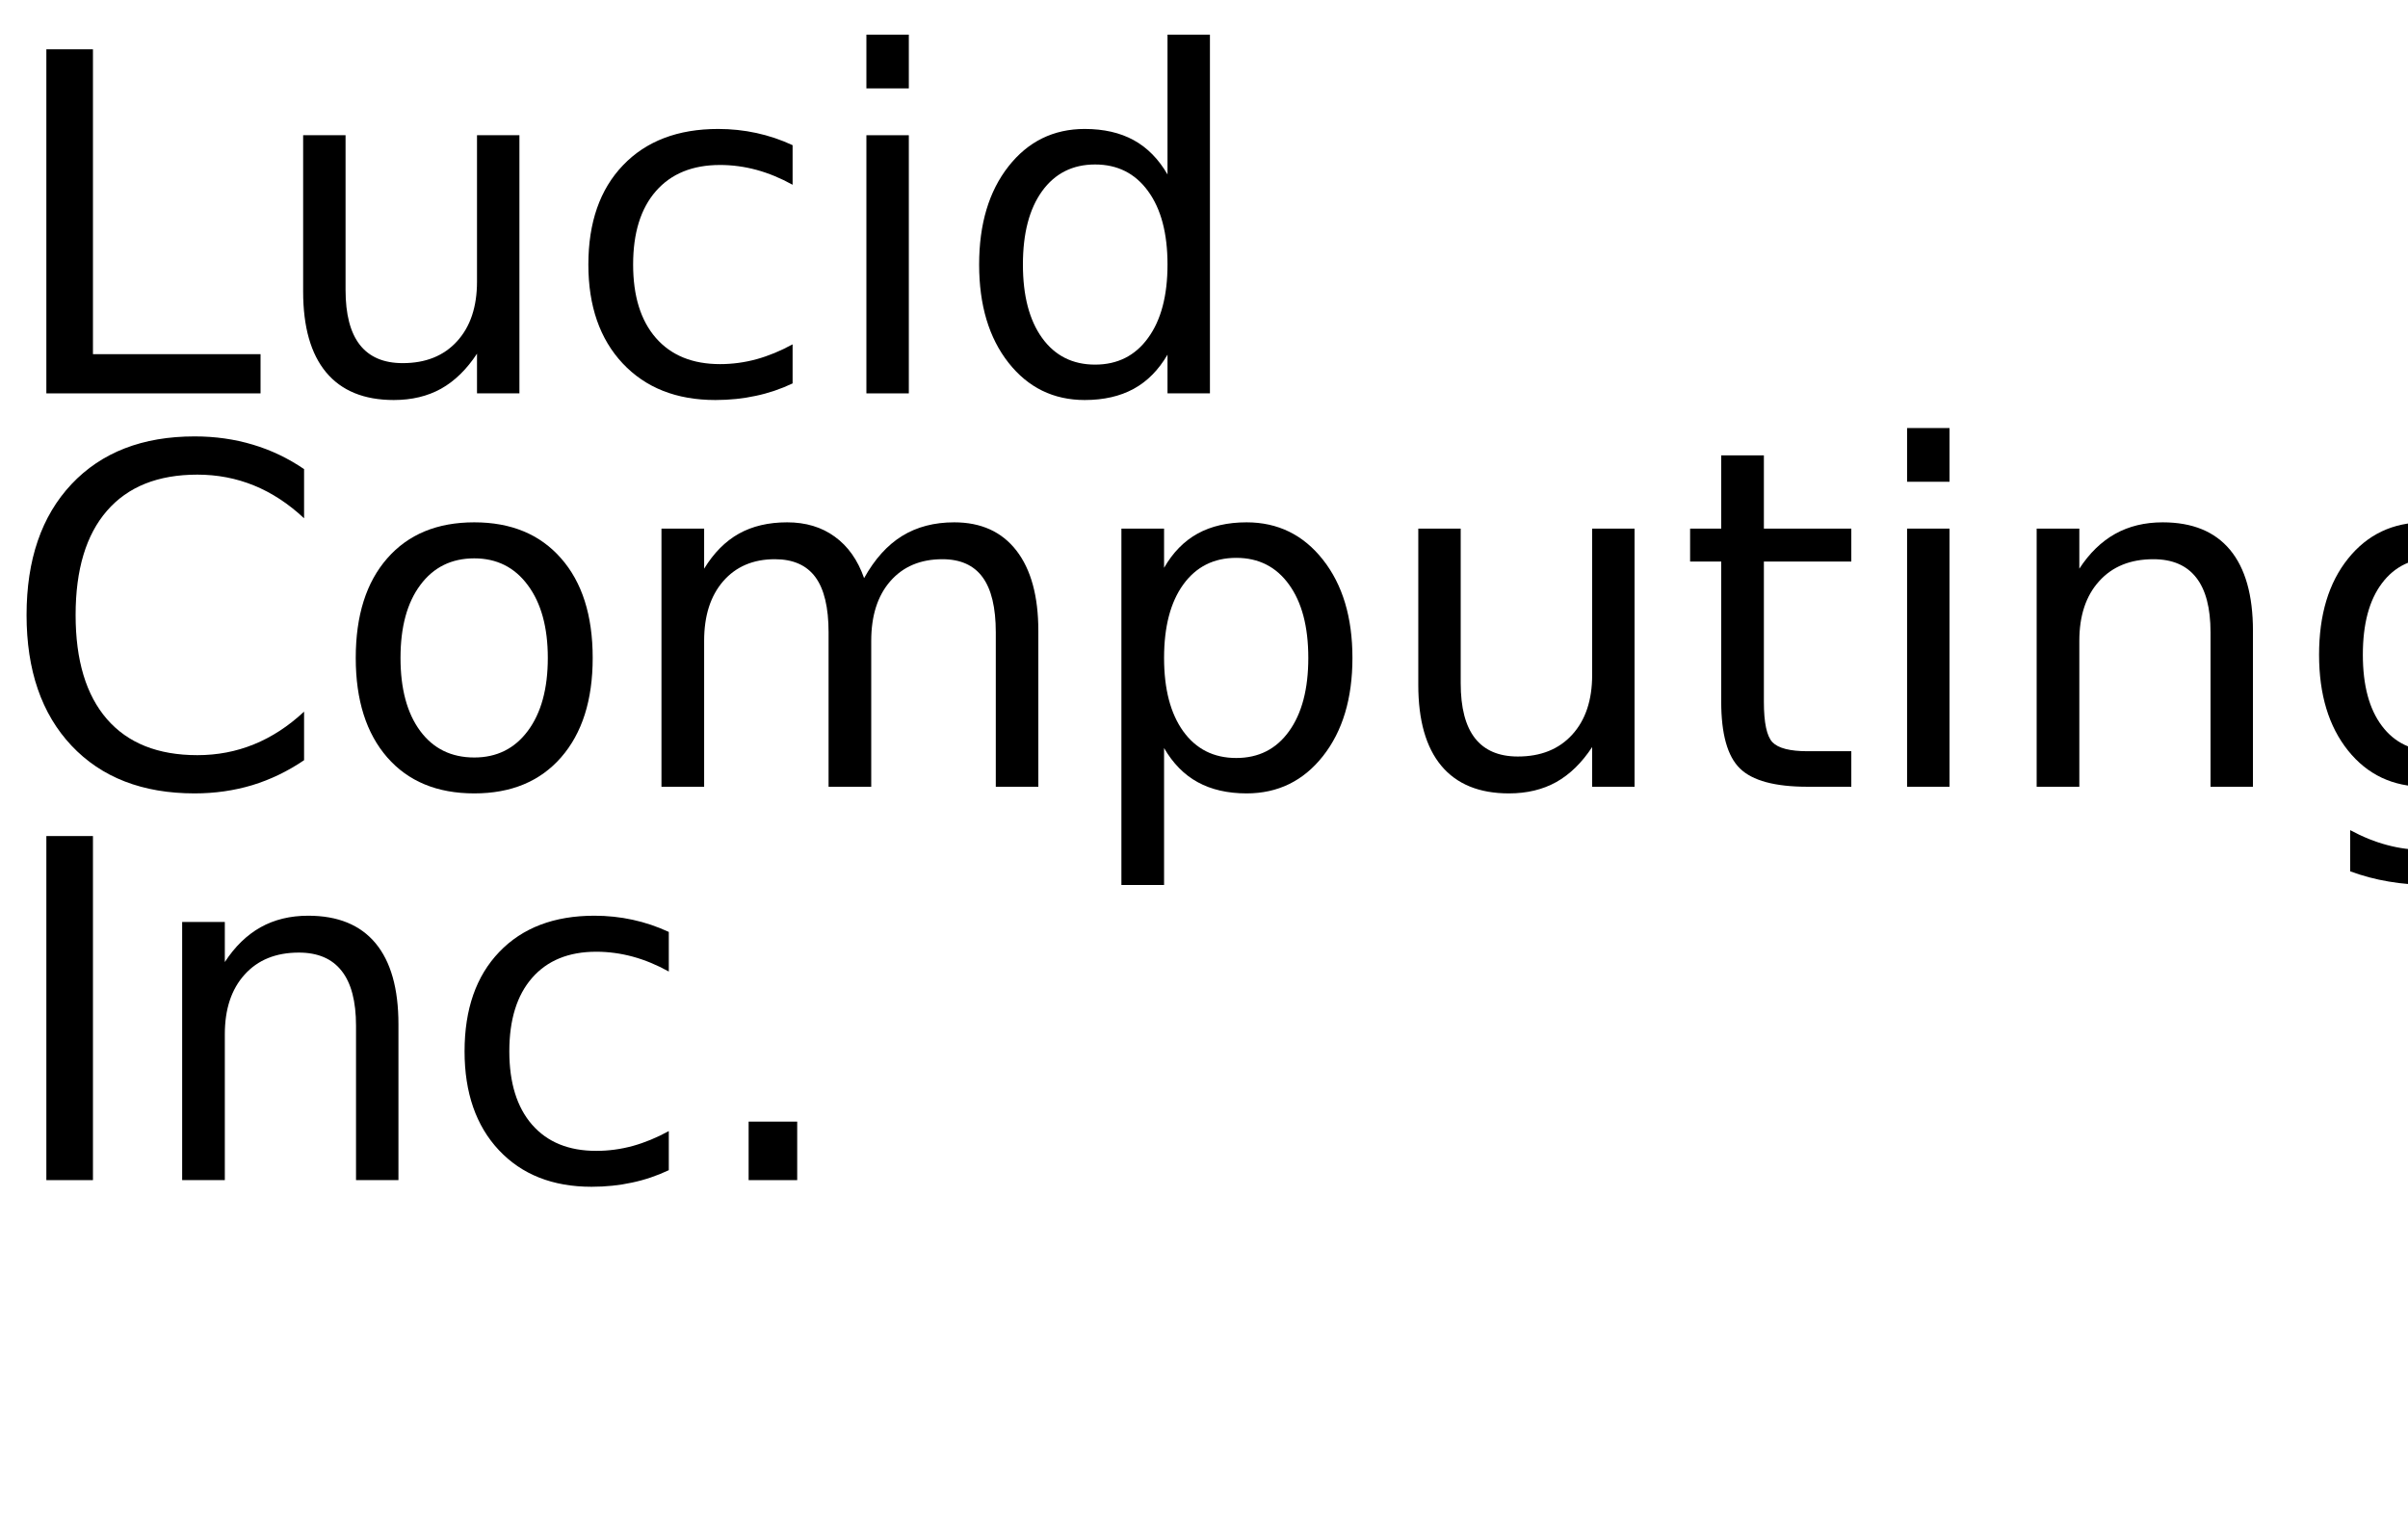
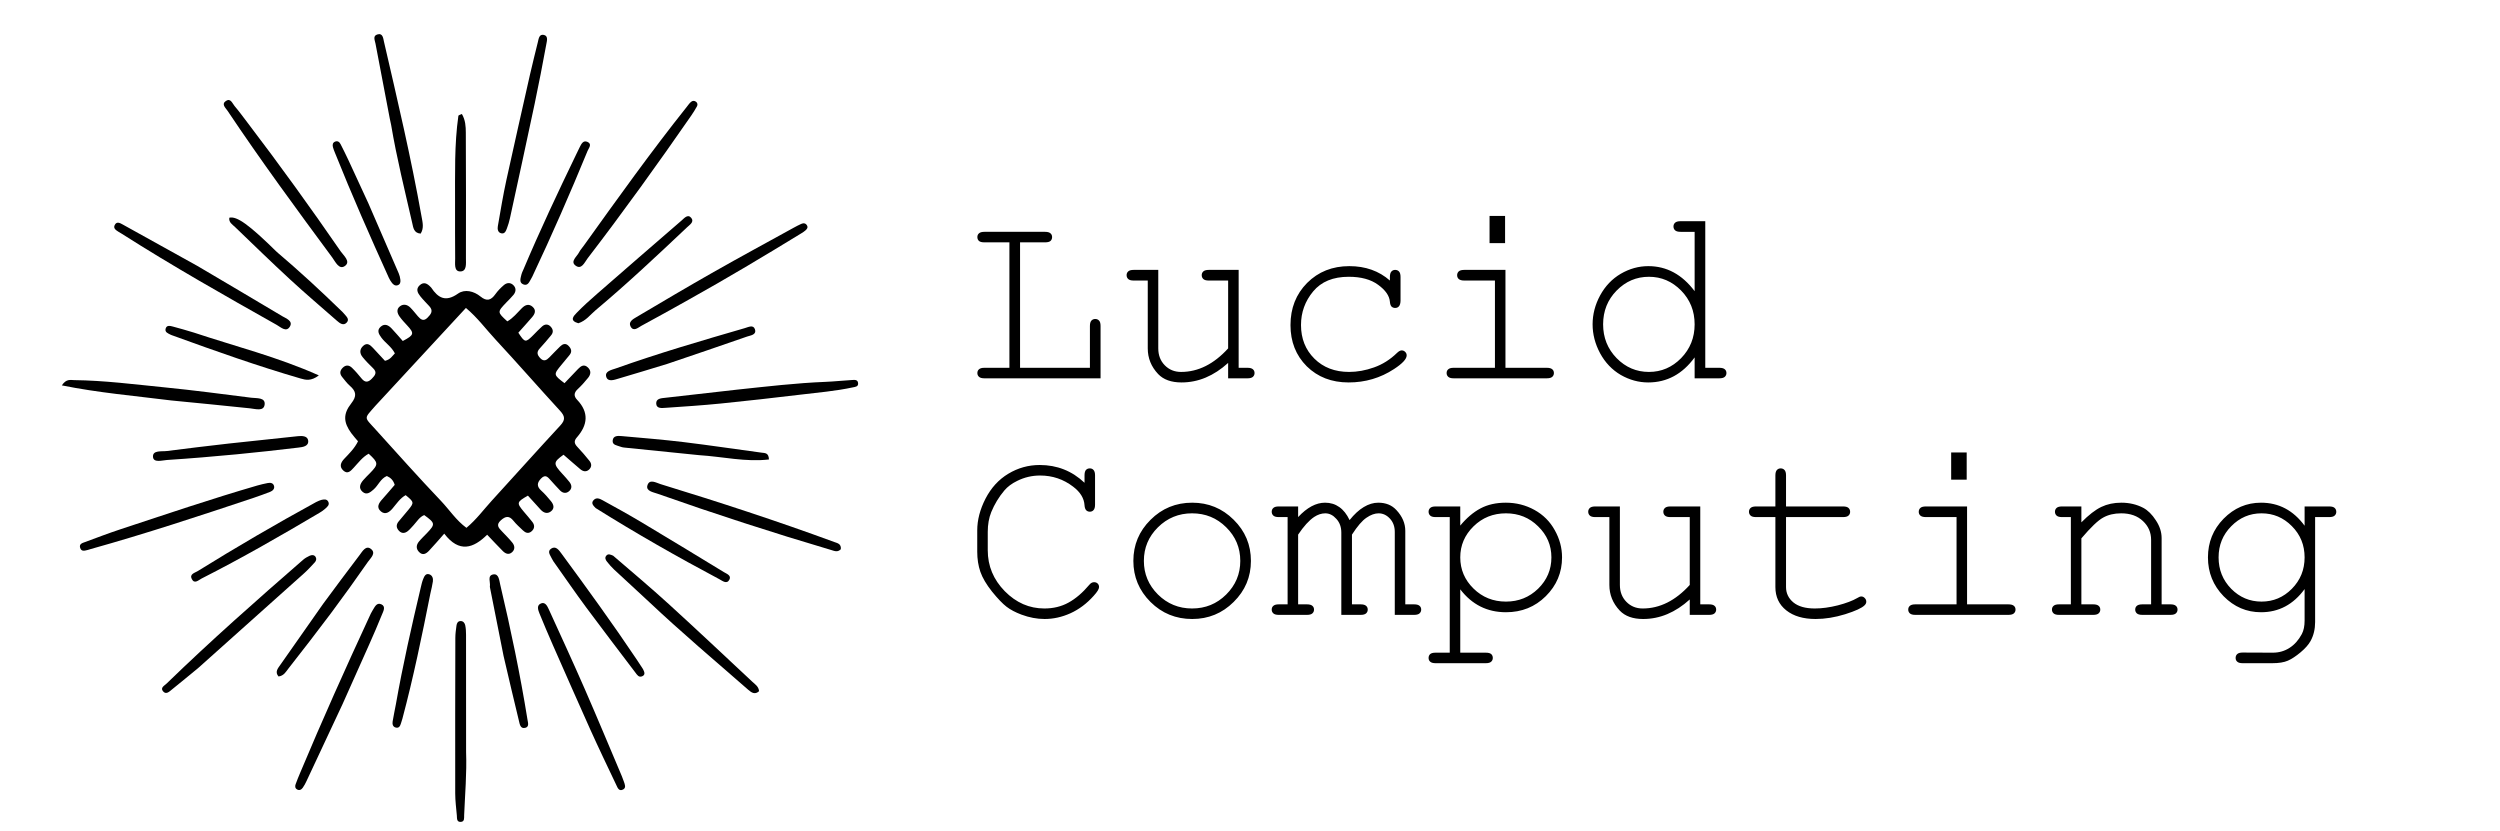
- <svg xmlns="http://www.w3.org/2000/svg" xmlns:xlink="http://www.w3.org/1999/xlink" width="306" height="195" viewBox="0 0 306 195">
-   <defs>
-     <g>
-       <g id="glyph-0-0">
-         <path d="M 5.891 -43.734 L 11.812 -43.734 L 11.812 -4.984 L 33.109 -4.984 L 33.109 0 L 5.891 0 Z M 5.891 -43.734 " />
-       </g>
-       <g id="glyph-0-1">
-         <path d="M 5.094 -12.953 L 5.094 -32.812 L 10.484 -32.812 L 10.484 -13.156 C 10.484 -10.051 11.086 -7.723 12.297 -6.172 C 13.516 -4.617 15.332 -3.844 17.75 -3.844 C 20.664 -3.844 22.969 -4.77 24.656 -6.625 C 26.344 -8.477 27.188 -11.004 27.188 -14.203 L 27.188 -32.812 L 32.578 -32.812 L 32.578 0 L 27.188 0 L 27.188 -5.047 C 25.875 -3.047 24.352 -1.562 22.625 -0.594 C 20.906 0.363 18.898 0.844 16.609 0.844 C 12.836 0.844 9.973 -0.328 8.016 -2.672 C 6.066 -5.016 5.094 -8.441 5.094 -12.953 Z M 18.656 -33.609 Z M 18.656 -33.609 " />
-       </g>
-       <g id="glyph-0-2">
-         <path d="M 29.266 -31.547 L 29.266 -26.516 C 27.742 -27.359 26.219 -27.988 24.688 -28.406 C 23.156 -28.82 21.609 -29.031 20.047 -29.031 C 16.547 -29.031 13.828 -27.922 11.891 -25.703 C 9.961 -23.492 9 -20.383 9 -16.375 C 9 -12.375 9.961 -9.266 11.891 -7.047 C 13.828 -4.828 16.547 -3.719 20.047 -3.719 C 21.609 -3.719 23.156 -3.926 24.688 -4.344 C 26.219 -4.77 27.742 -5.398 29.266 -6.234 L 29.266 -1.266 C 27.766 -0.555 26.207 -0.027 24.594 0.312 C 22.977 0.664 21.266 0.844 19.453 0.844 C 14.516 0.844 10.586 -0.707 7.672 -3.812 C 4.766 -6.914 3.312 -11.102 3.312 -16.375 C 3.312 -21.727 4.781 -25.938 7.719 -29 C 10.656 -32.07 14.688 -33.609 19.812 -33.609 C 21.469 -33.609 23.086 -33.438 24.672 -33.094 C 26.254 -32.75 27.785 -32.234 29.266 -31.547 Z M 29.266 -31.547 " />
-       </g>
-       <g id="glyph-0-3">
-         <path d="M 5.656 -32.812 L 11.047 -32.812 L 11.047 0 L 5.656 0 Z M 5.656 -45.594 L 11.047 -45.594 L 11.047 -38.766 L 5.656 -38.766 Z M 5.656 -45.594 " />
-       </g>
-       <g id="glyph-0-4">
-         <path d="M 27.25 -27.828 L 27.25 -45.594 L 32.641 -45.594 L 32.641 0 L 27.25 0 L 27.25 -4.922 C 26.113 -2.973 24.68 -1.523 22.953 -0.578 C 21.223 0.367 19.148 0.844 16.734 0.844 C 12.766 0.844 9.535 -0.734 7.047 -3.891 C 4.555 -7.055 3.312 -11.219 3.312 -16.375 C 3.312 -21.531 4.555 -25.691 7.047 -28.859 C 9.535 -32.023 12.766 -33.609 16.734 -33.609 C 19.148 -33.609 21.223 -33.133 22.953 -32.188 C 24.68 -31.238 26.113 -29.785 27.25 -27.828 Z M 8.875 -16.375 C 8.875 -12.414 9.688 -9.305 11.312 -7.047 C 12.945 -4.785 15.191 -3.656 18.047 -3.656 C 20.898 -3.656 23.145 -4.785 24.781 -7.047 C 26.426 -9.305 27.25 -12.414 27.25 -16.375 C 27.25 -20.344 26.426 -23.453 24.781 -25.703 C 23.145 -27.961 20.898 -29.094 18.047 -29.094 C 15.191 -29.094 12.945 -27.961 11.312 -25.703 C 9.688 -23.453 8.875 -20.344 8.875 -16.375 Z M 8.875 -16.375 " />
-       </g>
-       <g id="glyph-0-5">
-         <path d="M 38.641 -40.375 L 38.641 -34.125 C 36.648 -35.988 34.523 -37.379 32.266 -38.297 C 30.016 -39.211 27.617 -39.672 25.078 -39.672 C 20.078 -39.672 16.25 -38.141 13.594 -35.078 C 10.938 -32.023 9.609 -27.609 9.609 -21.828 C 9.609 -16.066 10.938 -11.656 13.594 -8.594 C 16.25 -5.539 20.078 -4.016 25.078 -4.016 C 27.617 -4.016 30.016 -4.473 32.266 -5.391 C 34.523 -6.305 36.648 -7.691 38.641 -9.547 L 38.641 -3.375 C 36.566 -1.969 34.375 -0.91 32.062 -0.203 C 29.75 0.492 27.305 0.844 24.734 0.844 C 18.109 0.844 12.891 -1.18 9.078 -5.234 C 5.273 -9.285 3.375 -14.816 3.375 -21.828 C 3.375 -28.859 5.273 -34.398 9.078 -38.453 C 12.891 -42.504 18.109 -44.531 24.734 -44.531 C 27.348 -44.531 29.812 -44.18 32.125 -43.484 C 34.438 -42.797 36.609 -41.758 38.641 -40.375 Z M 38.641 -40.375 " />
-       </g>
-       <g id="glyph-0-6">
-         <path d="M 18.375 -29.031 C 15.477 -29.031 13.191 -27.898 11.516 -25.641 C 9.836 -23.391 9 -20.301 9 -16.375 C 9 -12.445 9.832 -9.352 11.5 -7.094 C 13.164 -4.844 15.457 -3.719 18.375 -3.719 C 21.238 -3.719 23.508 -4.848 25.188 -7.109 C 26.875 -9.379 27.719 -12.469 27.719 -16.375 C 27.719 -20.258 26.875 -23.336 25.188 -25.609 C 23.508 -27.891 21.238 -29.031 18.375 -29.031 Z M 18.375 -33.609 C 23.062 -33.609 26.738 -32.082 29.406 -29.031 C 32.082 -25.988 33.422 -21.77 33.422 -16.375 C 33.422 -11.008 32.082 -6.797 29.406 -3.734 C 26.738 -0.68 23.062 0.844 18.375 0.844 C 13.664 0.844 9.977 -0.68 7.312 -3.734 C 4.645 -6.797 3.312 -11.008 3.312 -16.375 C 3.312 -21.77 4.645 -25.988 7.312 -29.031 C 9.977 -32.082 13.664 -33.609 18.375 -33.609 Z M 18.375 -33.609 " />
-       </g>
-       <g id="glyph-0-7">
-         <path d="M 31.203 -26.516 C 32.547 -28.93 34.156 -30.719 36.031 -31.875 C 37.906 -33.031 40.113 -33.609 42.656 -33.609 C 46.07 -33.609 48.707 -32.41 50.562 -30.016 C 52.414 -27.617 53.344 -24.219 53.344 -19.812 L 53.344 0 L 47.938 0 L 47.938 -19.625 C 47.938 -22.77 47.379 -25.102 46.266 -26.625 C 45.148 -28.156 43.445 -28.922 41.156 -28.922 C 38.363 -28.922 36.156 -27.988 34.531 -26.125 C 32.914 -24.27 32.109 -21.742 32.109 -18.547 L 32.109 0 L 26.688 0 L 26.688 -19.625 C 26.688 -22.789 26.129 -25.129 25.016 -26.641 C 23.898 -28.16 22.18 -28.922 19.859 -28.922 C 17.109 -28.922 14.922 -27.988 13.297 -26.125 C 11.68 -24.258 10.875 -21.734 10.875 -18.547 L 10.875 0 L 5.453 0 L 5.453 -32.812 L 10.875 -32.812 L 10.875 -27.719 C 12.102 -29.727 13.578 -31.211 15.297 -32.172 C 17.016 -33.129 19.055 -33.609 21.422 -33.609 C 23.797 -33.609 25.816 -33 27.484 -31.781 C 29.16 -30.57 30.398 -28.816 31.203 -26.516 Z M 31.203 -26.516 " />
-       </g>
-       <g id="glyph-0-8">
-         <path d="M 10.875 -4.922 L 10.875 12.484 L 5.453 12.484 L 5.453 -32.812 L 10.875 -32.812 L 10.875 -27.828 C 12 -29.785 13.426 -31.238 15.156 -32.188 C 16.883 -33.133 18.953 -33.609 21.359 -33.609 C 25.336 -33.609 28.57 -32.023 31.062 -28.859 C 33.562 -25.691 34.812 -21.531 34.812 -16.375 C 34.812 -11.219 33.562 -7.055 31.062 -3.891 C 28.57 -0.734 25.336 0.844 21.359 0.844 C 18.953 0.844 16.883 0.367 15.156 -0.578 C 13.426 -1.523 12 -2.973 10.875 -4.922 Z M 29.203 -16.375 C 29.203 -20.344 28.383 -23.453 26.75 -25.703 C 25.125 -27.961 22.891 -29.094 20.047 -29.094 C 17.191 -29.094 14.945 -27.961 13.312 -25.703 C 11.688 -23.453 10.875 -20.344 10.875 -16.375 C 10.875 -12.414 11.688 -9.305 13.312 -7.047 C 14.945 -4.785 17.191 -3.656 20.047 -3.656 C 22.891 -3.656 25.125 -4.785 26.75 -7.047 C 28.383 -9.305 29.203 -12.414 29.203 -16.375 Z M 29.203 -16.375 " />
-       </g>
-       <g id="glyph-0-9">
-         <path d="M 10.984 -42.125 L 10.984 -32.812 L 22.094 -32.812 L 22.094 -28.625 L 10.984 -28.625 L 10.984 -10.812 C 10.984 -8.133 11.348 -6.414 12.078 -5.656 C 12.816 -4.895 14.305 -4.516 16.547 -4.516 L 22.094 -4.516 L 22.094 0 L 16.547 0 C 12.391 0 9.52 -0.773 7.938 -2.328 C 6.352 -3.879 5.562 -6.707 5.562 -10.812 L 5.562 -28.625 L 1.609 -28.625 L 1.609 -32.812 L 5.562 -32.812 L 5.562 -42.125 Z M 10.984 -42.125 " />
-       </g>
-       <g id="glyph-0-10">
-         <path d="M 32.938 -19.812 L 32.938 0 L 27.547 0 L 27.547 -19.625 C 27.547 -22.727 26.938 -25.051 25.719 -26.594 C 24.508 -28.145 22.695 -28.922 20.281 -28.922 C 17.363 -28.922 15.066 -27.988 13.391 -26.125 C 11.711 -24.27 10.875 -21.742 10.875 -18.547 L 10.875 0 L 5.453 0 L 5.453 -32.812 L 10.875 -32.812 L 10.875 -27.719 C 12.156 -29.688 13.672 -31.16 15.422 -32.141 C 17.172 -33.117 19.188 -33.609 21.469 -33.609 C 25.238 -33.609 28.094 -32.441 30.031 -30.109 C 31.969 -27.773 32.938 -24.344 32.938 -19.812 Z M 32.938 -19.812 " />
-       </g>
-       <g id="glyph-0-11">
-         <path d="M 27.25 -16.781 C 27.25 -20.688 26.441 -23.711 24.828 -25.859 C 23.211 -28.016 20.953 -29.094 18.047 -29.094 C 15.16 -29.094 12.91 -28.016 11.297 -25.859 C 9.68 -23.711 8.875 -20.688 8.875 -16.781 C 8.875 -12.895 9.68 -9.879 11.297 -7.734 C 12.91 -5.586 15.16 -4.516 18.047 -4.516 C 20.953 -4.516 23.211 -5.586 24.828 -7.734 C 26.441 -9.879 27.25 -12.895 27.25 -16.781 Z M 32.641 -4.078 C 32.641 1.512 31.398 5.672 28.922 8.391 C 26.441 11.117 22.641 12.484 17.516 12.484 C 15.617 12.484 13.832 12.336 12.156 12.047 C 10.477 11.766 8.848 11.332 7.266 10.75 L 7.266 5.516 C 8.848 6.367 10.41 7 11.953 7.406 C 13.492 7.82 15.066 8.031 16.672 8.031 C 20.203 8.031 22.848 7.102 24.609 5.25 C 26.367 3.406 27.25 0.617 27.25 -3.109 L 27.25 -5.766 C 26.133 -3.836 24.707 -2.395 22.969 -1.438 C 21.227 -0.477 19.148 0 16.734 0 C 12.703 0 9.457 -1.531 7 -4.594 C 4.539 -7.664 3.312 -11.727 3.312 -16.781 C 3.312 -21.863 4.539 -25.938 7 -29 C 9.457 -32.07 12.703 -33.609 16.734 -33.609 C 19.148 -33.609 21.227 -33.129 22.969 -32.172 C 24.707 -31.211 26.133 -29.766 27.25 -27.828 L 27.25 -32.812 L 32.641 -32.812 Z M 32.641 -4.078 " />
-       </g>
-       <g id="glyph-0-12">
-         <path d="M 5.891 -43.734 L 11.812 -43.734 L 11.812 0 L 5.891 0 Z M 5.891 -43.734 " />
-       </g>
-       <g id="glyph-0-13">
-         <path d="M 6.422 -7.438 L 12.594 -7.438 L 12.594 0 L 6.422 0 Z M 6.422 -7.438 " />
-       </g>
-     </g>
-   </defs>
-   <g fill="rgb(0%, 0%, 0%)" fill-opacity="1">
-     <use xlink:href="#glyph-0-0" x="0" y="50" />
-     <use xlink:href="#glyph-0-1" x="33.428" y="50" />
-     <use xlink:href="#glyph-0-2" x="71.455" y="50" />
-     <use xlink:href="#glyph-0-3" x="104.443" y="50" />
-     <use xlink:href="#glyph-0-4" x="121.113" y="50" />
-   </g>
-   <g fill="rgb(0%, 0%, 0%)" fill-opacity="1">
-     <use xlink:href="#glyph-0-5" x="0" y="100" />
-     <use xlink:href="#glyph-0-6" x="41.895" y="100" />
-     <use xlink:href="#glyph-0-7" x="78.604" y="100" />
-     <use xlink:href="#glyph-0-8" x="137.051" y="100" />
-     <use xlink:href="#glyph-0-1" x="175.137" y="100" />
-     <use xlink:href="#glyph-0-9" x="213.164" y="100" />
-     <use xlink:href="#glyph-0-3" x="236.689" y="100" />
-     <use xlink:href="#glyph-0-10" x="253.359" y="100" />
-     <use xlink:href="#glyph-0-11" x="291.387" y="100" />
-   </g>
-   <g fill="rgb(0%, 0%, 0%)" fill-opacity="1">
-     <use xlink:href="#glyph-0-12" x="0" y="150" />
-     <use xlink:href="#glyph-0-10" x="17.695" y="150" />
-     <use xlink:href="#glyph-0-2" x="55.723" y="150" />
-     <use xlink:href="#glyph-0-13" x="88.711" y="150" />
+ <svg xmlns="http://www.w3.org/2000/svg" version="1.1" id="Layer_1" x="0px" y="0px" width="1300" viewBox="0 0 1300 432" enable-background="new 0 0 1024 432" xml:space="preserve" height="432">
+   <defs id="defs37" />
+   <path fill="#000000" opacity="1" stroke="none" d="m 215.036,273.125 c -1.15,1.229 -1.997,2.281 -3.034,3.09 -1.468,1.145 -3.078,1.31 -4.493,-0.15 -1.494,-1.542 -1.625,-3.217 -0.217,-4.91 1.703,-2.049 3.447,-4.063 5.13,-6.128 2.976,-3.65 2.909,-3.982 -1.47,-7.549 -2.93,1.6 -4.714,4.448 -6.842,6.944 -1.637,1.92 -3.74,3.425 -6.007,1.537 -2.597,-2.163 -1.083,-4.407 0.741,-6.426 2.219,-2.455 4.338,-5.001 6.405,-7.396 -0.73,-2.443 -2.115,-3.721 -4.083,-4.61 -3.3,1.375 -4.434,4.872 -6.915,7.022 -1.718,1.488 -3.559,3.042 -5.686,1.227 -2.292,-1.955 -1.318,-4.208 0.357,-6.14 1.089,-1.257 2.301,-2.409 3.464,-3.601 4.501,-4.61 4.468,-5.396 -0.678,-10.106 -3.193,1.719 -5.347,4.673 -7.791,7.298 -1.505,1.616 -3.089,3.57 -5.397,1.454 -2.225,-2.04 -1.332,-4.193 0.477,-6.1 2.621,-2.763 5.374,-5.423 7.167,-9.1 -1.187,-1.43 -2.42,-2.768 -3.486,-4.227 -4.051,-5.547 -4.4,-9.961 -0.019,-15.498 2.973,-3.757 2.615,-6.246 -0.723,-9.136 -1.496,-1.295 -2.684,-2.957 -3.957,-4.498 -1.368,-1.656 -1.391,-3.261 0.207,-4.866 1.661,-1.668 3.371,-1.418 4.846,-0.005 1.797,1.722 3.416,3.645 4.993,5.578 1.823,2.236 3.423,2.046 5.356,0.062 1.701,-1.746 2.865,-3.242 0.626,-5.407 -1.914,-1.85 -3.8,-3.755 -5.476,-5.817 -1.545,-1.901 -1.623,-4.028 0.317,-5.805 2.098,-1.922 3.663,-0.457 5.093,1.043 2.17,2.275 4.28,4.607 6.242,6.728 2.898,-0.681 3.78,-2.524 5.155,-3.886 -1.782,-3.486 -4.927,-5.352 -6.991,-8.133 -1.349,-1.818 -2.565,-3.824 -0.381,-5.737 2.096,-1.836 4.081,-0.76 5.691,0.945 2.049,2.169 3.975,4.454 5.788,6.502 5.959,-3.129 6.11,-3.98 2.238,-8.149 -1.357,-1.461 -2.734,-2.928 -3.887,-4.545 -1.248,-1.749 -1.801,-3.844 0.182,-5.36 1.814,-1.387 3.857,-0.878 5.425,0.698 1.405,1.411 2.613,3.017 3.923,4.524 1.445,1.663 2.923,2.787 4.975,0.711 1.779,-1.8 3.18,-3.551 0.966,-5.953 -1.58,-1.715 -3.246,-3.362 -4.699,-5.179 -1.41,-1.763 -2.48,-3.774 -0.326,-5.74 2.13,-1.945 3.957,-0.907 5.61,0.839 0.115,0.121 0.262,0.217 0.352,0.353 3.65,5.491 7.562,7.674 13.969,3.146 3.466,-2.449 8.223,-1.321 11.698,1.528 3.277,2.686 5.481,1.936 7.726,-1.227 1.24,-1.748 2.792,-3.33 4.426,-4.727 1.536,-1.314 3.434,-1.465 4.967,0.088 1.532,1.553 1.318,3.383 0.036,4.979 -1.143,1.424 -2.498,2.678 -3.762,4.005 -4.73,4.966 -4.731,4.965 0.544,9.794 2.994,-1.687 5.136,-4.431 7.548,-6.856 1.738,-1.747 3.68,-2.492 5.688,-0.636 1.911,1.766 1.07,3.661 -0.338,5.3 -2.37,2.758 -4.823,5.444 -7.174,8.086 3.392,5.221 3.754,5.267 7.739,1.289 1.532,-1.529 3.001,-3.129 4.621,-4.559 1.438,-1.27 3.084,-1.336 4.457,0.121 1.283,1.362 1.541,2.941 0.232,4.491 -1.934,2.29 -3.815,4.633 -5.875,6.806 -1.82,1.92 -1.372,3.442 0.275,5.141 1.81,1.868 3.228,1.023 4.654,-0.425 1.87,-1.9 3.697,-3.843 5.611,-5.696 1.309,-1.267 2.808,-1.936 4.366,-0.363 1.435,1.449 2.032,3.041 0.513,4.847 -1.393,1.656 -2.753,3.341 -4.132,5.009 -4.255,5.146 -4.255,5.145 1.543,9.596 2.321,-2.436 4.679,-4.923 7.053,-7.395 1.505,-1.567 3.134,-2.671 5.132,-0.772 1.814,1.724 1.476,3.663 0.089,5.374 -1.674,2.065 -3.452,4.076 -5.399,5.88 -2.018,1.869 -2.126,3.639 -0.304,5.548 6.254,6.555 5.512,13.1 -0.112,19.518 -1.748,1.995 -1.312,3.374 0.339,5.089 2.191,2.275 4.21,4.722 6.206,7.176 1.209,1.487 1.191,3.17 -0.226,4.497 -1.454,1.361 -3.112,1.023 -4.526,-0.163 -2.92,-2.45 -5.775,-4.977 -8.754,-7.557 -5.405,3.924 -5.48,4.641 -0.53,10.036 1.237,1.348 2.48,2.699 3.606,4.138 1.293,1.652 1.462,3.435 -0.276,4.868 -1.515,1.25 -3.195,0.926 -4.519,-0.37 -1.661,-1.627 -3.126,-3.452 -4.736,-5.133 -1.449,-1.514 -2.735,-3.751 -5.215,-1.188 -2.136,2.207 -2.357,4.132 0.091,6.328 1.848,1.658 3.478,3.582 5.06,5.507 1.389,1.69 2.015,3.695 -0.025,5.273 -1.893,1.464 -3.803,0.782 -5.333,-0.867 -2.255,-2.43 -4.457,-4.909 -6.639,-7.32 -5.88,3.343 -5.975,3.753 -2.135,8.344 1.496,1.789 3.058,3.529 4.471,5.382 1.298,1.703 1.19,3.451 -0.487,4.871 -1.6,1.354 -3.122,0.757 -4.445,-0.515 -1.681,-1.616 -3.462,-3.169 -4.906,-4.983 -2.206,-2.771 -4.09,-2.492 -6.577,-0.261 -2.702,2.424 -1.102,3.971 0.576,5.742 1.831,1.934 3.739,3.812 5.407,5.881 1.255,1.557 1.511,3.46 -0.135,4.954 -1.735,1.574 -3.464,0.766 -4.86,-0.631 -2.575,-2.578 -5.049,-5.257 -8.105,-8.46 -7.126,7.032 -14.522,9.639 -22.315,-0.556 -2.903,3.279 -5.347,6.186 -7.96,8.933 -1.452,1.527 -3.249,2.594 -5.168,0.581 -1.669,-1.75 -1.437,-3.677 -0.019,-5.409 1.262,-1.542 2.743,-2.905 4.122,-4.351 4.465,-4.68 4.388,-5.229 -1.388,-9.406 -2.402,0.959 -3.683,3.186 -5.559,5.283 m -17.759,-64.353 c -0.68,0.732 -1.382,1.444 -2.037,2.199 -6.083,7.01 -6.043,5.615 -0.013,12.281 11.273,12.462 22.458,25.011 34.04,37.182 4.397,4.621 7.943,10.155 13.283,14.041 5.243,-4.379 8.966,-9.522 13.211,-14.165 11.899,-13.017 23.658,-26.162 35.634,-39.106 2.647,-2.861 2.439,-4.763 -0.111,-7.539 -11.256,-12.25 -22.183,-24.805 -33.506,-36.992 -5.047,-5.432 -9.462,-11.493 -15.497,-16.549 -14.952,16.174 -29.731,32.161 -45.003,48.649 z" id="path1" />
+   <path fill="#000000" opacity="1" stroke="none" d="m 88.946,208.226 c -19.007,-2.396 -37.694,-3.966 -56.788,-7.826 2.344,-3.536 4.533,-2.758 6.369,-2.738 15.812,0.175 31.487,2.23 47.189,3.779 15.028,1.483 30.005,3.493 44.991,5.378 2.738,0.345 7.359,-0.239 6.908,3.541 -0.442,3.698 -4.663,2.285 -7.608,1.975 -13.529,-1.427 -27.07,-2.745 -41.061,-4.11 z" id="path7" />
+   <path fill="#000000" opacity="1" stroke="none" d="m 383.572,202.582 c 15.484,-1.637 30.5,-3.405 45.62,-4.014 4.647,-0.187 9.28,-0.694 13.925,-0.969 1.276,-0.075 2.918,-0.258 3.091,1.634 0.17,1.866 -1.409,1.921 -2.714,2.2 -9.097,1.949 -18.36,2.724 -27.572,3.822 -13.66,1.628 -27.33,3.198 -41.018,4.567 -9.578,0.958 -19.191,1.592 -28.797,2.244 -1.876,0.127 -4.689,0.513 -4.874,-2.092 -0.203,-2.855 2.712,-2.891 4.784,-3.132 12.364,-1.435 24.737,-2.792 37.555,-4.262 z" id="path8" />
+   <path fill="#000000" opacity="1" stroke="none" d="m 303.624,127.667 c 17.573,-24.515 34.903,-48.764 53.488,-72.081 0.721,-0.904 1.374,-1.905 2.25,-2.629 0.8,-0.661 1.865,-0.725 2.729,0.095 0.698,0.662 0.732,1.535 0.307,2.29 -0.894,1.592 -1.845,3.16 -2.884,4.661 -17.442,25.194 -35.337,50.061 -53.987,74.376 -1.534,2 -3.137,6.154 -6.333,3.658 -2.736,-2.136 0.804,-4.622 1.921,-6.817 0.597,-1.174 1.525,-2.179 2.51,-3.554 z" id="path9" />
+   <path fill="#000000" opacity="1" stroke="none" d="m 131.767,258.92 c -28.271,9.437 -56.198,18.66 -84.538,26.572 -0.48,0.134 -0.945,0.33 -1.43,0.44 -1.599,0.364 -3.499,1.172 -4.15,-1.161 -0.562,-2.013 1.312,-2.438 2.662,-2.936 6.081,-2.244 12.137,-4.57 18.291,-6.598 23.68,-7.804 47.292,-15.825 71.242,-22.784 1.751,-0.509 3.541,-0.9 5.329,-1.264 1.403,-0.286 2.837,-0.098 3.308,1.439 0.475,1.547 -0.722,2.599 -1.933,3.103 -2.751,1.146 -5.605,2.043 -8.781,3.189 z" id="path10" />
+   <path fill="#000000" opacity="1" stroke="none" d="m 128.943,64.094 c 16.753,21.992 32.697,44.13 48.193,66.589 1.544,2.239 5.327,5.287 2.298,7.567 -3.088,2.325 -5.062,-2.191 -6.638,-4.321 -18.601,-25.147 -37.12,-50.357 -54.506,-76.372 -1.002,-1.499 -3.33,-3.381 -0.805,-5.068 2.463,-1.645 3.352,1.32 4.501,2.656 2.384,2.77 4.502,5.768 6.956,8.949 z" id="path11" />
+   <path fill="#000000" opacity="1" stroke="none" d="m 102.652,138.291 c 14.941,8.833 29.591,17.44 44.175,26.156 1.994,1.192 5.605,2.442 3.95,5.309 -1.882,3.258 -4.772,0.382 -6.847,-0.787 -27.139,-15.292 -54.259,-30.623 -80.539,-47.378 -0.562,-0.358 -1.157,-0.664 -1.716,-1.026 -1.271,-0.822 -2.877,-1.742 -2.06,-3.474 1.033,-2.188 2.832,-1.105 4.264,-0.314 12.833,7.084 25.643,14.209 38.773,21.513 z" id="path12" />
+   <path fill="#000000" opacity="1" stroke="none" d="m 275.589,38.792 c 1.398,-5.905 2.706,-11.405 4.092,-16.885 0.432,-1.709 0.648,-4.234 3.051,-3.764 2.432,0.476 1.683,3.056 1.387,4.664 -1.924,10.427 -3.916,20.845 -6.109,31.219 -4.189,19.816 -8.518,39.603 -12.822,59.395 -0.387,1.778 -0.923,3.539 -1.561,5.244 -0.514,1.376 -1.128,3.129 -3.037,2.64 -1.755,-0.449 -1.973,-2.243 -1.714,-3.72 1.402,-8.015 2.724,-16.053 4.453,-24 3.95,-18.152 8.121,-36.256 12.262,-54.793 z" id="path13" />
+   <path fill="#000000" opacity="1" stroke="none" d="m 202.687,61.669 c -2.517,-13.257 -4.978,-26.121 -7.431,-38.986 -0.328,-1.719 -1.497,-3.982 0.894,-4.747 2.923,-0.936 3.096,1.93 3.504,3.694 6.998,30.268 14.138,60.508 19.579,91.109 0.499,2.809 1.336,5.842 -0.49,8.74 -3.546,-0.253 -3.83,-3.079 -4.344,-5.334 -3.879,-17.01 -8.113,-33.945 -11.008,-51.166 -0.165,-0.981 -0.427,-1.946 -0.703,-3.31 z" id="path14" />
+   <path fill="#000000" opacity="1" stroke="none" d="m 103.209,347.24 c -4.775,3.908 -9.232,7.648 -13.774,11.278 -1.352,1.081 -3.075,2.933 -4.7,0.904 -1.475,-1.843 0.79,-2.899 1.876,-3.954 22.937,-22.262 46.887,-43.409 71,-64.374 0.987,-0.858 2.176,-1.538 3.37,-2.084 1.086,-0.497 2.376,-0.605 3.132,0.588 0.581,0.916 0.318,2.018 -0.387,2.785 -1.799,1.956 -3.596,3.934 -5.571,5.706 -18.199,16.337 -36.436,32.633 -54.947,49.151 z" id="path15" />
+   <path fill="#000000" opacity="1" stroke="none" d="m 178.162,366.068 c -6.352,13.597 -12.55,26.847 -18.773,40.087 -0.563,1.198 -1.182,2.392 -1.949,3.464 -0.715,0.999 -1.759,1.608 -3.017,0.851 -1.038,-0.625 -1.051,-1.689 -0.706,-2.653 0.728,-2.032 1.56,-4.029 2.395,-6.021 11.437,-27.297 23.535,-54.3 35.979,-81.151 0.489,-1.056 0.949,-2.142 1.581,-3.111 1.134,-1.735 2.117,-4.52 4.721,-3.249 2.345,1.145 0.911,3.603 0.211,5.338 -2.112,5.241 -4.371,10.425 -6.661,15.591 -4.514,10.182 -9.087,20.337 -13.782,30.852 z" id="path16" />
+   <path fill="#000000" opacity="1" stroke="none" d="m 437.23,285.589 c -1.658,1.711 -3.268,0.933 -4.834,0.47 -30.432,-9.003 -60.615,-18.781 -90.54,-29.347 -2.211,-0.781 -6.036,-1.356 -5.22,-4.241 1.032,-3.646 4.571,-1.427 6.829,-0.735 30.352,9.3 60.528,19.139 90.328,30.098 1.637,0.602 3.729,0.905 3.436,3.755 z" id="path17" />
+   <path fill="#000000" opacity="1" stroke="none" d="m 318.847,288.969 c 9.848,8.482 19.534,16.61 28.871,25.12 14.636,13.339 29.048,26.922 43.517,40.443 1.41,1.318 3.26,2.411 3.479,4.89 -2.082,1.912 -3.843,0.827 -5.555,-0.667 -17.301,-15.092 -34.828,-29.929 -51.554,-45.673 -6.059,-5.703 -12.241,-11.273 -18.321,-16.954 -1.325,-1.238 -2.512,-2.641 -3.645,-4.062 -0.732,-0.919 -1.303,-2.055 -0.328,-3.162 0.977,-1.11 2.125,-0.537 3.535,0.064 z" id="path18" />
+   <path fill="#000000" opacity="1" stroke="none" d="m 287.49,335.436 c -2.448,-5.705 -4.817,-11.035 -6.97,-16.45 -0.707,-1.778 -1.64,-4.261 0.858,-5.229 2.123,-0.823 3.211,1.381 3.952,3.005 6.291,13.786 12.638,27.549 18.705,41.434 6.602,15.107 12.925,30.337 19.361,45.516 0.39,0.919 0.728,1.862 1.049,2.808 0.482,1.42 1.251,3.149 -0.45,4.027 -2.191,1.131 -2.879,-0.992 -3.549,-2.402 -4.576,-9.629 -9.192,-19.242 -13.573,-28.96 -6.503,-14.425 -12.822,-28.933 -19.382,-43.749 z" id="path19" />
+   <path fill="#000000" opacity="1" stroke="none" d="m 357.889,155.956 c -8.326,4.633 -16.296,9.153 -24.374,13.47 -1.675,0.895 -4.035,3.219 -5.59,0.394 -1.366,-2.482 1.301,-3.914 3.053,-4.951 13.331,-7.894 26.663,-15.79 40.137,-23.436 13.761,-7.809 27.68,-15.338 41.536,-22.979 1.312,-0.723 2.644,-1.417 4.008,-2.034 1.193,-0.54 2.331,-0.384 3.01,0.854 0.602,1.097 -0.119,1.91 -0.874,2.578 -0.618,0.547 -1.331,0.999 -2.038,1.432 -19.319,11.831 -38.753,23.468 -58.868,34.671 z" id="path20" />
+   <path fill="#000000" opacity="1" stroke="none" d="m 242.368,391 c 0.409,11.324 -0.573,22.105 -1.009,32.902 -0.058,1.425 0.328,3.402 -1.803,3.487 -2.182,0.087 -1.873,-1.934 -1.998,-3.343 -0.338,-3.807 -0.839,-7.622 -0.846,-11.434 -0.048,-26.964 -0.001,-53.929 0.063,-80.893 0.005,-2.148 0.302,-4.305 0.597,-6.439 0.164,-1.184 0.696,-2.321 2.151,-2.333 1.392,-0.011 2.151,1.076 2.392,2.189 0.348,1.604 0.424,3.291 0.427,4.943 0.029,20.14 0.024,40.281 0.027,60.921 z" id="path21" />
+   <path fill="#000000" opacity="1" stroke="none" d="m 261.85,341.079 c -2.393,-12.122 -4.723,-23.827 -7.052,-35.533 -0.032,-0.163 -0.098,-0.338 -0.067,-0.492 0.439,-2.235 -1.539,-5.803 1.802,-6.367 2.861,-0.483 3.071,3.143 3.557,5.203 5.498,23.288 10.396,46.702 14.205,70.333 0.26,1.615 0.994,3.725 -1.177,4.255 -2.521,0.615 -2.844,-1.863 -3.249,-3.525 -2.712,-11.138 -5.317,-22.302 -8.019,-33.874 z" id="path22" />
+   <path fill="#000000" opacity="1" stroke="none" d="m 309.732,264.189 c -1.334,-1.361 -2.48,-2.55 -1.088,-4.093 1.436,-1.591 3.171,-0.82 4.592,-0.037 6.706,3.696 13.423,7.384 19.996,11.309 14.438,8.622 28.804,17.365 43.162,26.12 1.447,0.883 4.042,1.735 2.9,3.917 -1.344,2.567 -3.561,0.671 -5.178,-0.189 -21.765,-11.568 -43.181,-23.748 -64.384,-37.028 z" id="path23" />
+   <path fill="#000000" opacity="1" stroke="none" d="m 223.806,308.602 c -4.397,22.088 -8.849,43.736 -14.553,65.105 -0.214,0.802 -0.49,1.587 -0.736,2.38 -0.414,1.339 -0.959,2.665 -2.695,2.252 -1.642,-0.391 -1.852,-1.881 -1.649,-3.21 0.453,-2.958 1.152,-5.877 1.672,-8.825 3.611,-20.457 8.204,-40.703 12.981,-60.911 0.344,-1.454 0.669,-2.935 1.235,-4.308 0.558,-1.353 1.261,-3.067 3.166,-2.444 1.586,0.519 2.102,2.103 1.874,3.699 -0.282,1.97 -0.763,3.911 -1.294,6.262 z" id="path24" />
+   <path fill="#000000" opacity="1" stroke="none" d="m 164.407,261.062 c 1.113,-0.497 1.859,-0.908 2.657,-1.097 1.306,-0.309 2.809,-0.579 3.587,0.831 0.949,1.721 -0.485,2.775 -1.569,3.758 -0.854,0.775 -1.831,1.44 -2.827,2.03 -20.174,11.957 -40.504,23.637 -61.425,34.251 -1.562,0.792 -3.675,3.05 -5.092,0.269 -1.338,-2.625 1.606,-3.22 3.131,-4.167 20.071,-12.456 40.469,-24.355 61.537,-35.876 z" id="path25" />
+   <path fill="#000000" opacity="1" stroke="none" d="m 300.732,168.094 c -4.822,-1.358 -2.468,-3.758 -0.874,-5.407 3.34,-3.455 6.938,-6.672 10.562,-9.836 14.635,-12.777 29.304,-25.516 44.016,-38.204 1.382,-1.192 3.229,-3.525 5.021,-1.333 1.679,2.054 -0.83,3.595 -2.17,4.862 -15.569,14.713 -31.173,29.392 -47.598,43.158 -2.775,2.326 -4.94,5.467 -8.956,6.76 z" id="path26" />
+   <path fill="#000000" opacity="1" stroke="none" d="m 334.351,347.923 c 0.844,1.597 1.276,2.979 -0.369,3.719 -1.816,0.818 -2.689,-0.721 -3.581,-1.9 -8.536,-11.273 -17.142,-22.495 -25.56,-33.855 -5.545,-7.483 -10.82,-15.168 -16.206,-22.769 -0.577,-0.814 -1.211,-1.62 -1.607,-2.523 -0.756,-1.723 -2.704,-3.798 -0.43,-5.303 2.361,-1.562 3.946,0.635 5.241,2.395 13.41,18.223 26.699,36.532 39.298,55.331 1.019,1.52 2.011,3.057 3.214,4.905 z" id="path27" />
+   <path fill="#000000" opacity="1" stroke="none" d="m 143.961,131.036 c 11.703,9.927 22.707,20.094 33.457,30.54 0.478,0.464 0.978,0.915 1.393,1.433 1.111,1.384 3.122,2.901 1.517,4.68 -1.74,1.928 -3.655,0.398 -5.203,-0.96 -8.134,-7.139 -16.395,-14.14 -24.347,-21.476 -9.671,-8.921 -19.096,-18.111 -28.584,-27.23 -1.366,-1.313 -3.325,-2.386 -2.947,-4.81 3.918,-0.958 10.355,3.687 24.715,17.824 z" id="path28" />
+   <path fill="#000000" opacity="1" stroke="none" d="m 347.045,189.203 c -8.658,2.609 -16.903,5.207 -25.207,7.603 -2.254,0.65 -5.693,2.046 -6.581,-0.834 -0.917,-2.974 2.758,-3.597 4.988,-4.391 22.083,-7.861 44.573,-14.432 67.073,-20.964 1.832,-0.532 4.411,-1.91 5.239,0.589 0.977,2.95 -2.273,3.176 -4.103,3.815 -13.648,4.77 -27.34,9.413 -41.409,14.182 z" id="path29" />
+   <path fill="#000000" opacity="1" stroke="none" d="m 272.065,140.408 c 8.703,-20.619 18.083,-40.486 27.632,-60.274 0.579,-1.199 1.135,-2.41 1.746,-3.592 0.848,-1.641 1.782,-3.749 4.003,-2.771 2.642,1.163 0.709,3.199 0.105,4.667 -9.045,22.013 -18.573,43.815 -28.726,65.341 -0.142,0.301 -0.298,0.597 -0.474,0.879 -1.022,1.637 -1.748,4.24 -4.254,3.216 -2.361,-0.964 -1.333,-3.356 -0.924,-5.241 0.139,-0.642 0.477,-1.241 0.891,-2.225 z" id="path30" />
+   <path fill="#000000" opacity="1" stroke="none" d="m 167.998,314.037 c 6.459,-8.679 12.637,-17.124 19.007,-25.421 1.396,-1.818 3.195,-5.173 5.802,-3.237 2.997,2.227 -0.136,4.846 -1.489,6.787 -6.269,8.994 -12.651,17.915 -19.211,26.7 -7.255,9.716 -14.706,19.287 -22.177,28.839 -1.259,1.61 -2.32,3.706 -5.09,4.062 -2.045,-2.344 -0.331,-4.234 0.911,-6.019 7.311,-10.498 14.683,-20.954 22.247,-31.712 z" id="path31" />
+   <path fill="#000000" opacity="1" stroke="none" d="m 191.495,105.589 c 5.388,12.407 10.633,24.465 15.834,36.542 0.452,1.049 0.746,2.209 0.871,3.345 0.13,1.172 -0.043,2.423 -1.436,2.859 -1.308,0.41 -2.261,-0.332 -2.991,-1.292 -0.599,-0.788 -1.145,-1.646 -1.553,-2.546 -9.763,-21.525 -19.276,-43.159 -28.065,-65.105 -0.371,-0.927 -0.76,-1.856 -1.013,-2.818 -0.317,-1.206 -0.217,-2.401 1.124,-2.94 1.333,-0.535 2.257,0.198 2.834,1.334 1.357,2.672 2.706,5.35 3.972,8.066 3.446,7.392 6.848,14.806 10.421,22.555 z" id="path32" />
+   <path fill="#000000" opacity="1" stroke="none" d="m 100.875,172.961 c 21.582,7.189 43.381,12.621 64.928,22.246 -4.046,3.073 -6.823,2.391 -9.446,1.629 -22.391,-6.5 -44.347,-14.303 -66.25,-22.263 -0.47,-0.171 -0.959,-0.306 -1.399,-0.535 -1.31,-0.683 -3.1,-1.259 -2.58,-3.137 0.559,-2.019 2.444,-1.427 3.814,-1.079 3.544,0.9 7.039,1.994 10.933,3.139 z" id="path33" />
+   <path fill="#000000" opacity="1" stroke="none" d="m 118.833,230.657 c 12.319,-1.298 24.182,-2.622 36.055,-3.841 2.15,-0.221 5.089,-0.197 5.369,2.317 0.33,2.957 -2.808,3.342 -5.025,3.605 -10.709,1.27 -21.427,2.49 -32.163,3.506 -12.06,1.141 -24.134,2.17 -36.221,2.947 -2.525,0.162 -7.113,1.65 -7.297,-1.677 -0.195,-3.525 4.521,-2.634 7.251,-2.991 10.514,-1.377 21.05,-2.585 32.031,-3.865 z" id="path34" />
+   <path fill="#000000" opacity="1" stroke="none" d="m 363.519,236.681 c -13.316,-1.396 -26.189,-2.67 -39.06,-3.964 -0.656,-0.066 -1.322,-0.236 -1.936,-0.477 -1.639,-0.643 -4.134,-0.771 -3.941,-3.099 0.225,-2.716 2.8,-2.541 4.728,-2.37 10.745,0.952 21.505,1.825 32.211,3.122 13.495,1.635 26.94,3.674 40.415,5.476 1.82,0.243 3.785,-0.015 3.915,3.55 -12.121,1.435 -23.967,-1.46 -36.332,-2.238 z" id="path35" />
+   <path fill="#000000" opacity="1" stroke="none" d="m 236.63,106 c 0.047,-15.614 -0.414,-30.748 1.728,-45.778 0.05,-0.348 1.047,-0.562 1.824,-0.948 1.855,3.174 2.029,6.469 2.042,9.713 0.086,21.824 0.139,43.648 0.059,65.472 -0.01,2.589 0.575,6.805 -3.094,6.69 -3.182,-0.099 -2.477,-4.121 -2.501,-6.661 -0.088,-9.329 -0.049,-18.659 -0.059,-28.488 z" id="path36" />
+   <g id="text37" style="font-size:133.333px;line-height:0.9" aria-label="Lucid&#10;Computing">
+     <path style="font-family:'Courier New';-inkscape-font-specification:'Courier New'" d="m 530.429,126.021 v 65.234 h 36.328 v -21.745 q 0,-1.953 0.781,-2.799 0.781,-0.846 2.018,-0.846 1.172,0 1.953,0.846 0.781,0.781 0.781,2.799 v 27.213 h -60.417 q -1.953,0 -2.799,-0.781 -0.846,-0.781 -0.846,-1.953 0,-1.237 0.846,-1.953 0.846,-0.781 2.799,-0.781 h 13.021 v -65.234 h -13.021 q -1.953,0 -2.799,-0.716 -0.846,-0.781 -0.846,-2.018 0,-1.237 0.846,-1.953 0.846,-0.781 2.799,-0.781 h 31.575 q 1.953,0 2.799,0.781 0.846,0.716 0.846,1.953 0,1.237 -0.846,2.018 -0.846,0.716 -2.799,0.716 z m 108.203,70.703 v -8.008 q -11.198,10.156 -24.219,10.156 -8.008,0 -12.174,-4.362 -5.404,-5.729 -5.404,-13.346 v -35.286 h -7.357 q -1.953,0 -2.799,-0.781 -0.846,-0.781 -0.846,-2.018 0,-1.172 0.846,-1.953 0.846,-0.781 2.799,-0.781 h 12.825 v 40.82 q 0,5.339 3.385,8.789 3.385,3.451 8.464,3.451 13.346,0 24.479,-12.24 v -35.286 h -10.091 q -1.953,0 -2.799,-0.781 -0.846,-0.781 -0.846,-2.018 0,-1.172 0.846,-1.953 0.846,-0.781 2.799,-0.781 h 15.56 v 50.911 h 4.622 q 1.953,0 2.799,0.781 0.846,0.716 0.846,1.953 0,1.172 -0.846,1.953 -0.846,0.781 -2.799,0.781 z m 84.114,-50.846 v -1.823 q 0,-2.018 0.781,-2.865 0.781,-0.846 1.953,-0.846 1.237,0 2.018,0.846 0.781,0.846 0.781,2.865 v 12.37 q -0.065,2.018 -0.846,2.865 -0.716,0.846 -1.953,0.846 -1.107,0 -1.888,-0.716 -0.716,-0.781 -0.846,-2.539 -0.391,-4.622 -6.12,-8.789 -5.664,-4.167 -15.299,-4.167 -12.174,0 -18.49,7.617 -6.315,7.617 -6.315,17.448 0,10.612 6.966,17.513 6.966,6.901 18.034,6.901 6.38,0 12.956,-2.344 6.641,-2.344 11.979,-7.552 1.367,-1.302 2.409,-1.302 1.107,0 1.823,0.781 0.781,0.716 0.781,1.823 0,2.799 -6.575,7.096 -10.612,6.966 -23.633,6.966 -13.216,0 -21.745,-8.398 -8.464,-8.464 -8.464,-21.419 0,-13.216 8.659,-21.94 8.724,-8.724 21.94,-8.724 12.565,0 21.094,7.487 z m 59.896,-33.594 v 14.128 h -8.073 v -14.128 z m 0.195,28.06 v 50.911 h 21.484 q 2.018,0 2.865,0.781 0.846,0.716 0.846,1.953 0,1.172 -0.846,1.953 -0.846,0.781 -2.865,0.781 h -48.437 q -1.953,0 -2.799,-0.781 -0.846,-0.781 -0.846,-1.953 0,-1.237 0.846,-1.953 0.846,-0.781 2.799,-0.781 h 21.484 v -45.377 h -15.95 q -1.953,0 -2.865,-0.781 -0.846,-0.781 -0.846,-1.953 0,-1.237 0.846,-2.018 0.846,-0.781 2.865,-0.781 z m 103.906,-25.325 v 76.237 h 7.292 q 2.018,0 2.865,0.781 0.846,0.716 0.846,1.953 0,1.172 -0.846,1.953 -0.846,0.781 -2.865,0.781 h -12.825 v -10.872 q -9.505,13.021 -24.154,13.021 -7.422,0 -14.258,-3.906 -6.771,-3.971 -10.742,-11.263 -3.906,-7.292 -3.906,-15.039 0,-7.812 3.906,-15.039 3.971,-7.292 10.742,-11.263 6.836,-3.971 14.323,-3.971 14.323,0 24.088,13.021 v -30.859 h -7.292 q -2.018,0 -2.865,-0.781 -0.846,-0.781 -0.846,-2.018 0,-1.172 0.846,-1.953 0.846,-0.781 2.865,-0.781 z m -5.534,53.646 q 0,-10.417 -7.031,-17.578 -7.031,-7.161 -16.732,-7.161 -9.766,0 -16.797,7.161 -7.031,7.161 -7.031,17.578 0,10.352 7.031,17.578 7.031,7.161 16.797,7.161 9.7,0 16.732,-7.161 7.031,-7.227 7.031,-17.578 z" id="path2" />
+     <path style="font-family:'Courier New';-inkscape-font-specification:'Courier New'" d="m 563.957,251.046 v -3.841 q 0,-1.953 0.716,-2.799 0.781,-0.846 2.018,-0.846 1.237,0 1.953,0.846 0.781,0.846 0.781,2.799 v 15.169 q 0,2.018 -0.781,2.865 -0.716,0.846 -1.953,0.846 -1.107,0 -1.888,-0.781 -0.716,-0.781 -0.846,-2.539 -0.326,-5.469 -5.924,-9.7 -7.552,-5.794 -17.187,-5.794 -6.315,0 -11.914,2.799 -4.167,2.018 -6.641,4.948 -4.297,5.078 -6.836,11.263 -1.823,4.557 -1.823,10.286 v 9.57 q 0,12.24 8.854,21.289 8.854,8.984 20.573,8.984 7.031,0 12.565,-3.06 5.599,-3.06 10.807,-9.245 1.107,-1.367 2.474,-1.367 1.172,0 1.888,0.716 0.716,0.716 0.716,1.823 0,1.497 -2.799,4.557 -5.339,5.99 -12.044,9.049 -6.641,2.995 -13.477,2.995 -5.924,0 -12.044,-2.279 -4.687,-1.758 -7.747,-4.102 -3.06,-2.344 -7.552,-7.878 -4.427,-5.599 -6.055,-10.286 -1.628,-4.753 -1.628,-10.417 v -11.133 q 0,-8.073 4.297,-16.471 4.362,-8.464 11.849,-12.956 7.552,-4.557 16.341,-4.557 13.542,0 23.307,9.245 z m 86.523,40.625 q 0,12.5 -8.984,21.354 -8.919,8.854 -21.549,8.854 -12.76,0 -21.68,-8.854 -8.919,-8.919 -8.919,-21.354 0,-12.5 8.919,-21.354 8.919,-8.919 21.68,-8.919 12.63,0 21.549,8.854 8.984,8.854 8.984,21.419 z m -5.534,0 q 0,-10.286 -7.357,-17.513 -7.292,-7.227 -17.708,-7.227 -10.417,0 -17.773,7.292 -7.292,7.227 -7.292,17.448 0,10.156 7.292,17.448 7.357,7.292 17.773,7.292 10.417,0 17.708,-7.227 7.357,-7.292 7.357,-17.513 z m 30.078,-28.32 v 5.534 q 6.966,-7.487 13.997,-7.487 4.232,0 7.422,2.279 3.19,2.214 5.339,6.771 3.646,-4.557 7.357,-6.771 3.776,-2.279 7.552,-2.279 5.924,0 9.44,3.841 4.622,4.948 4.622,10.807 v 38.216 h 4.622 q 1.953,0 2.799,0.781 0.846,0.716 0.846,1.953 0,1.172 -0.846,1.953 -0.846,0.781 -2.799,0.781 h -10.091 v -43.164 q 0,-4.167 -2.539,-6.901 -2.539,-2.734 -5.859,-2.734 -2.995,0 -6.315,2.279 -3.32,2.214 -7.552,8.789 v 36.263 h 4.557 q 1.953,0 2.799,0.781 0.846,0.716 0.846,1.953 0,1.172 -0.846,1.953 -0.846,0.781 -2.799,0.781 H 697.486 V 276.958 q 0,-4.362 -2.604,-7.161 -2.539,-2.865 -5.729,-2.865 -2.93,0 -5.794,1.888 -3.971,2.669 -8.333,9.18 v 36.263 h 4.622 q 1.953,0 2.799,0.781 0.846,0.716 0.846,1.953 0,1.172 -0.846,1.953 -0.846,0.781 -2.799,0.781 h -14.714 q -1.953,0 -2.799,-0.781 -0.846,-0.781 -0.846,-1.953 0,-1.237 0.846,-1.953 0.846,-0.781 2.799,-0.781 h 4.622 V 268.885 h -4.622 q -1.953,0 -2.799,-0.781 -0.846,-0.781 -0.846,-2.018 0,-1.172 0.846,-1.953 0.846,-0.781 2.799,-0.781 z m 84.31,0 v 9.961 q 4.883,-5.924 10.482,-8.919 5.599,-2.995 13.216,-2.995 8.073,0 14.909,3.776 6.836,3.776 10.547,10.547 3.776,6.706 3.776,14.128 0,11.784 -8.464,20.182 -8.398,8.333 -20.703,8.333 -14.648,0 -23.763,-11.914 v 32.943 h 13.281 q 1.953,0 2.799,0.716 0.846,0.781 0.846,2.018 0,1.172 -0.846,1.953 -0.846,0.781 -2.799,0.781 h -26.107 q -1.953,0 -2.799,-0.781 -0.846,-0.716 -0.846,-1.953 0,-1.237 0.846,-2.018 0.846,-0.716 2.799,-0.716 h 7.357 V 268.885 h -7.357 q -1.953,0 -2.799,-0.781 -0.846,-0.781 -0.846,-2.018 0,-1.172 0.846,-1.953 0.846,-0.781 2.799,-0.781 z m 47.396,26.497 q 0,-9.44 -6.901,-16.146 -6.836,-6.771 -16.732,-6.771 -9.961,0 -16.862,6.771 -6.901,6.771 -6.901,16.146 0,9.44 6.901,16.211 6.901,6.771 16.862,6.771 9.831,0 16.732,-6.706 6.901,-6.771 6.901,-16.276 z m 71.94,29.883 v -8.008 q -11.198,10.156 -24.219,10.156 -8.008,0 -12.174,-4.362 -5.404,-5.729 -5.404,-13.346 V 268.885 h -7.357 q -1.953,0 -2.799,-0.781 -0.846,-0.781 -0.846,-2.018 0,-1.172 0.846,-1.953 0.846,-0.781 2.799,-0.781 h 12.825 v 40.82 q 0,5.339 3.385,8.789 3.385,3.451 8.464,3.451 13.346,0 24.479,-12.24 V 268.885 h -10.091 q -1.953,0 -2.799,-0.781 -0.846,-0.781 -0.846,-2.018 0,-1.172 0.846,-1.953 0.846,-0.781 2.799,-0.781 h 15.56 v 50.911 h 4.622 q 1.953,0 2.799,0.781 0.846,0.716 0.846,1.953 0,1.172 -0.846,1.953 -0.846,0.781 -2.799,0.781 z m 50.065,-56.38 h 29.687 q 1.953,0 2.799,0.781 0.846,0.781 0.846,2.018 0,1.172 -0.846,1.953 -0.846,0.781 -2.799,0.781 h -29.687 v 36.393 q 0,4.753 3.776,7.943 3.841,3.19 11.198,3.19 5.534,0 11.979,-1.628 6.445,-1.693 10.026,-3.776 1.302,-0.846 2.148,-0.846 1.042,0 1.823,0.846 0.781,0.781 0.781,1.888 0,0.977 -0.846,1.823 -2.083,2.148 -10.156,4.687 -8.008,2.474 -15.365,2.474 -9.57,0 -15.234,-4.492 -5.664,-4.492 -5.664,-12.109 V 268.885 h -10.091 q -1.953,0 -2.799,-0.781 -0.846,-0.781 -0.846,-2.018 0,-1.172 0.846,-1.953 0.846,-0.781 2.799,-0.781 h 10.091 v -16.146 q 0,-1.953 0.781,-2.799 0.781,-0.846 1.953,-0.846 1.237,0 2.018,0.846 0.781,0.846 0.781,2.799 z m 93.945,-28.06 v 14.128 h -8.073 v -14.128 z m 0.195,28.06 v 50.911 h 21.484 q 2.018,0 2.865,0.781 0.846,0.716 0.846,1.953 0,1.172 -0.846,1.953 -0.846,0.781 -2.865,0.781 h -48.437 q -1.953,0 -2.799,-0.781 -0.846,-0.781 -0.846,-1.953 0,-1.237 0.846,-1.953 0.846,-0.781 2.799,-0.781 h 21.484 V 268.885 h -15.95 q -1.953,0 -2.865,-0.781 -0.846,-0.781 -0.846,-1.953 0,-1.237 0.846,-2.018 0.846,-0.781 2.865,-0.781 z m 59.44,0 v 8.268 q 5.729,-5.794 10.351,-8.008 4.622,-2.214 10.417,-2.214 6.25,0 11.393,2.669 3.646,1.953 6.575,6.51 2.995,4.492 2.995,9.245 v 34.44 h 4.622 q 1.953,0 2.8,0.781 0.846,0.716 0.846,1.953 0,1.172 -0.846,1.953 -0.846,0.781 -2.8,0.781 h -14.648 q -2.018,0 -2.865,-0.781 -0.846,-0.781 -0.846,-1.953 0,-1.237 0.846,-1.953 0.846,-0.781 2.865,-0.781 h 4.557 v -33.529 q 0,-5.794 -4.232,-9.766 -4.232,-4.036 -11.328,-4.036 -5.404,0 -9.375,2.214 -3.971,2.148 -11.328,10.807 v 34.31 h 6.185 q 1.953,0 2.799,0.781 0.846,0.716 0.846,1.953 0,1.172 -0.846,1.953 -0.846,0.781 -2.799,0.781 h -17.838 q -1.953,0 -2.8,-0.781 -0.846,-0.781 -0.846,-1.953 0,-1.237 0.846,-1.953 0.846,-0.781 2.8,-0.781 h 6.185 V 268.885 h -4.622 q -1.953,0 -2.8,-0.781 -0.846,-0.781 -0.846,-2.018 0,-1.172 0.846,-1.953 0.846,-0.781 2.8,-0.781 z m 116.08,10.026 v -10.026 h 12.825 q 1.953,0 2.8,0.781 0.846,0.781 0.846,2.018 0,1.172 -0.846,1.953 -0.846,0.781 -2.8,0.781 h -7.357 v 54.622 q 0,5.469 -2.344,9.766 -1.562,2.865 -5.208,5.924 -3.646,3.06 -6.641,4.362 -2.995,1.302 -8.008,1.302 h -15.495 q -1.953,0 -2.799,-0.781 -0.846,-0.716 -0.846,-1.953 0,-1.237 0.846,-2.018 0.846,-0.781 2.799,-0.781 l 15.69,0.065 q 4.818,0 8.659,-2.474 3.906,-2.474 6.445,-7.227 1.432,-2.734 1.432,-6.966 V 306.32 q -8.789,12.044 -22.656,12.044 -11.263,0 -19.466,-8.333 -8.138,-8.398 -8.138,-20.182 0,-11.784 8.138,-20.117 8.203,-8.333 19.466,-8.333 13.867,0 22.656,11.979 z m 0,16.471 q 0,-9.635 -6.641,-16.276 -6.575,-6.641 -15.755,-6.641 -9.18,0 -15.755,6.706 -6.575,6.641 -6.575,16.211 0,9.635 6.575,16.341 6.575,6.641 15.755,6.641 9.18,0 15.755,-6.641 6.641,-6.706 6.641,-16.341 z" id="path3" />
  </g>
</svg>
